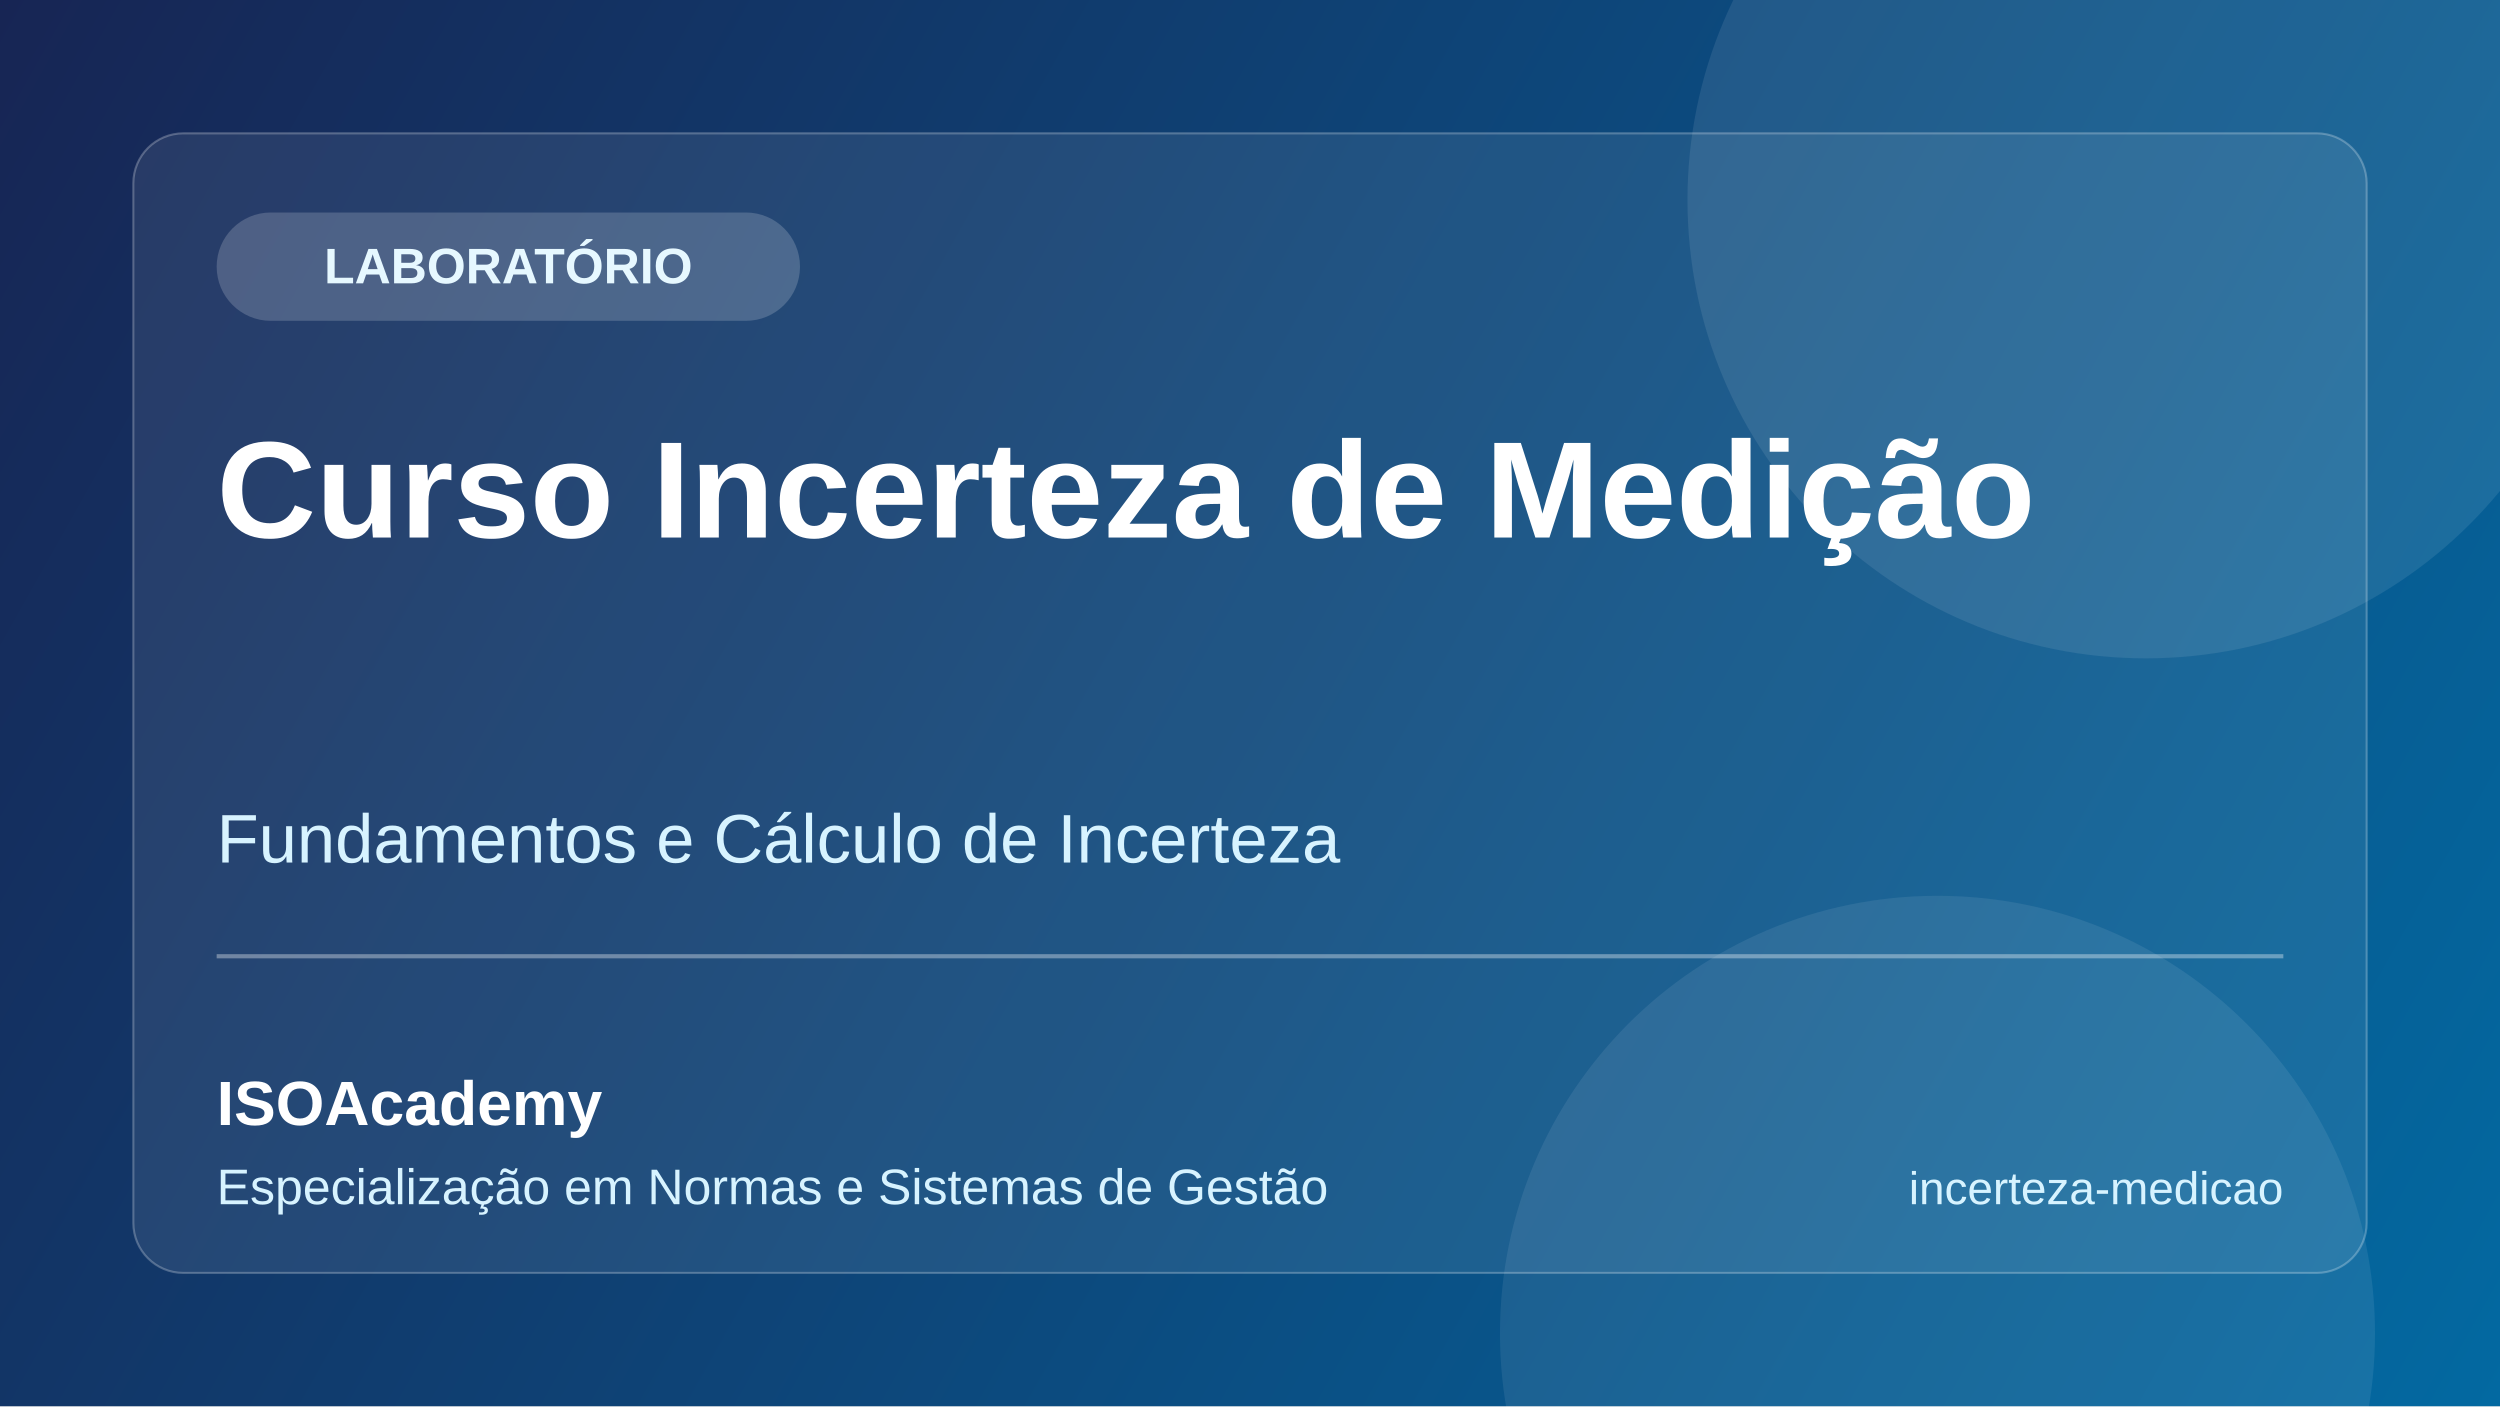
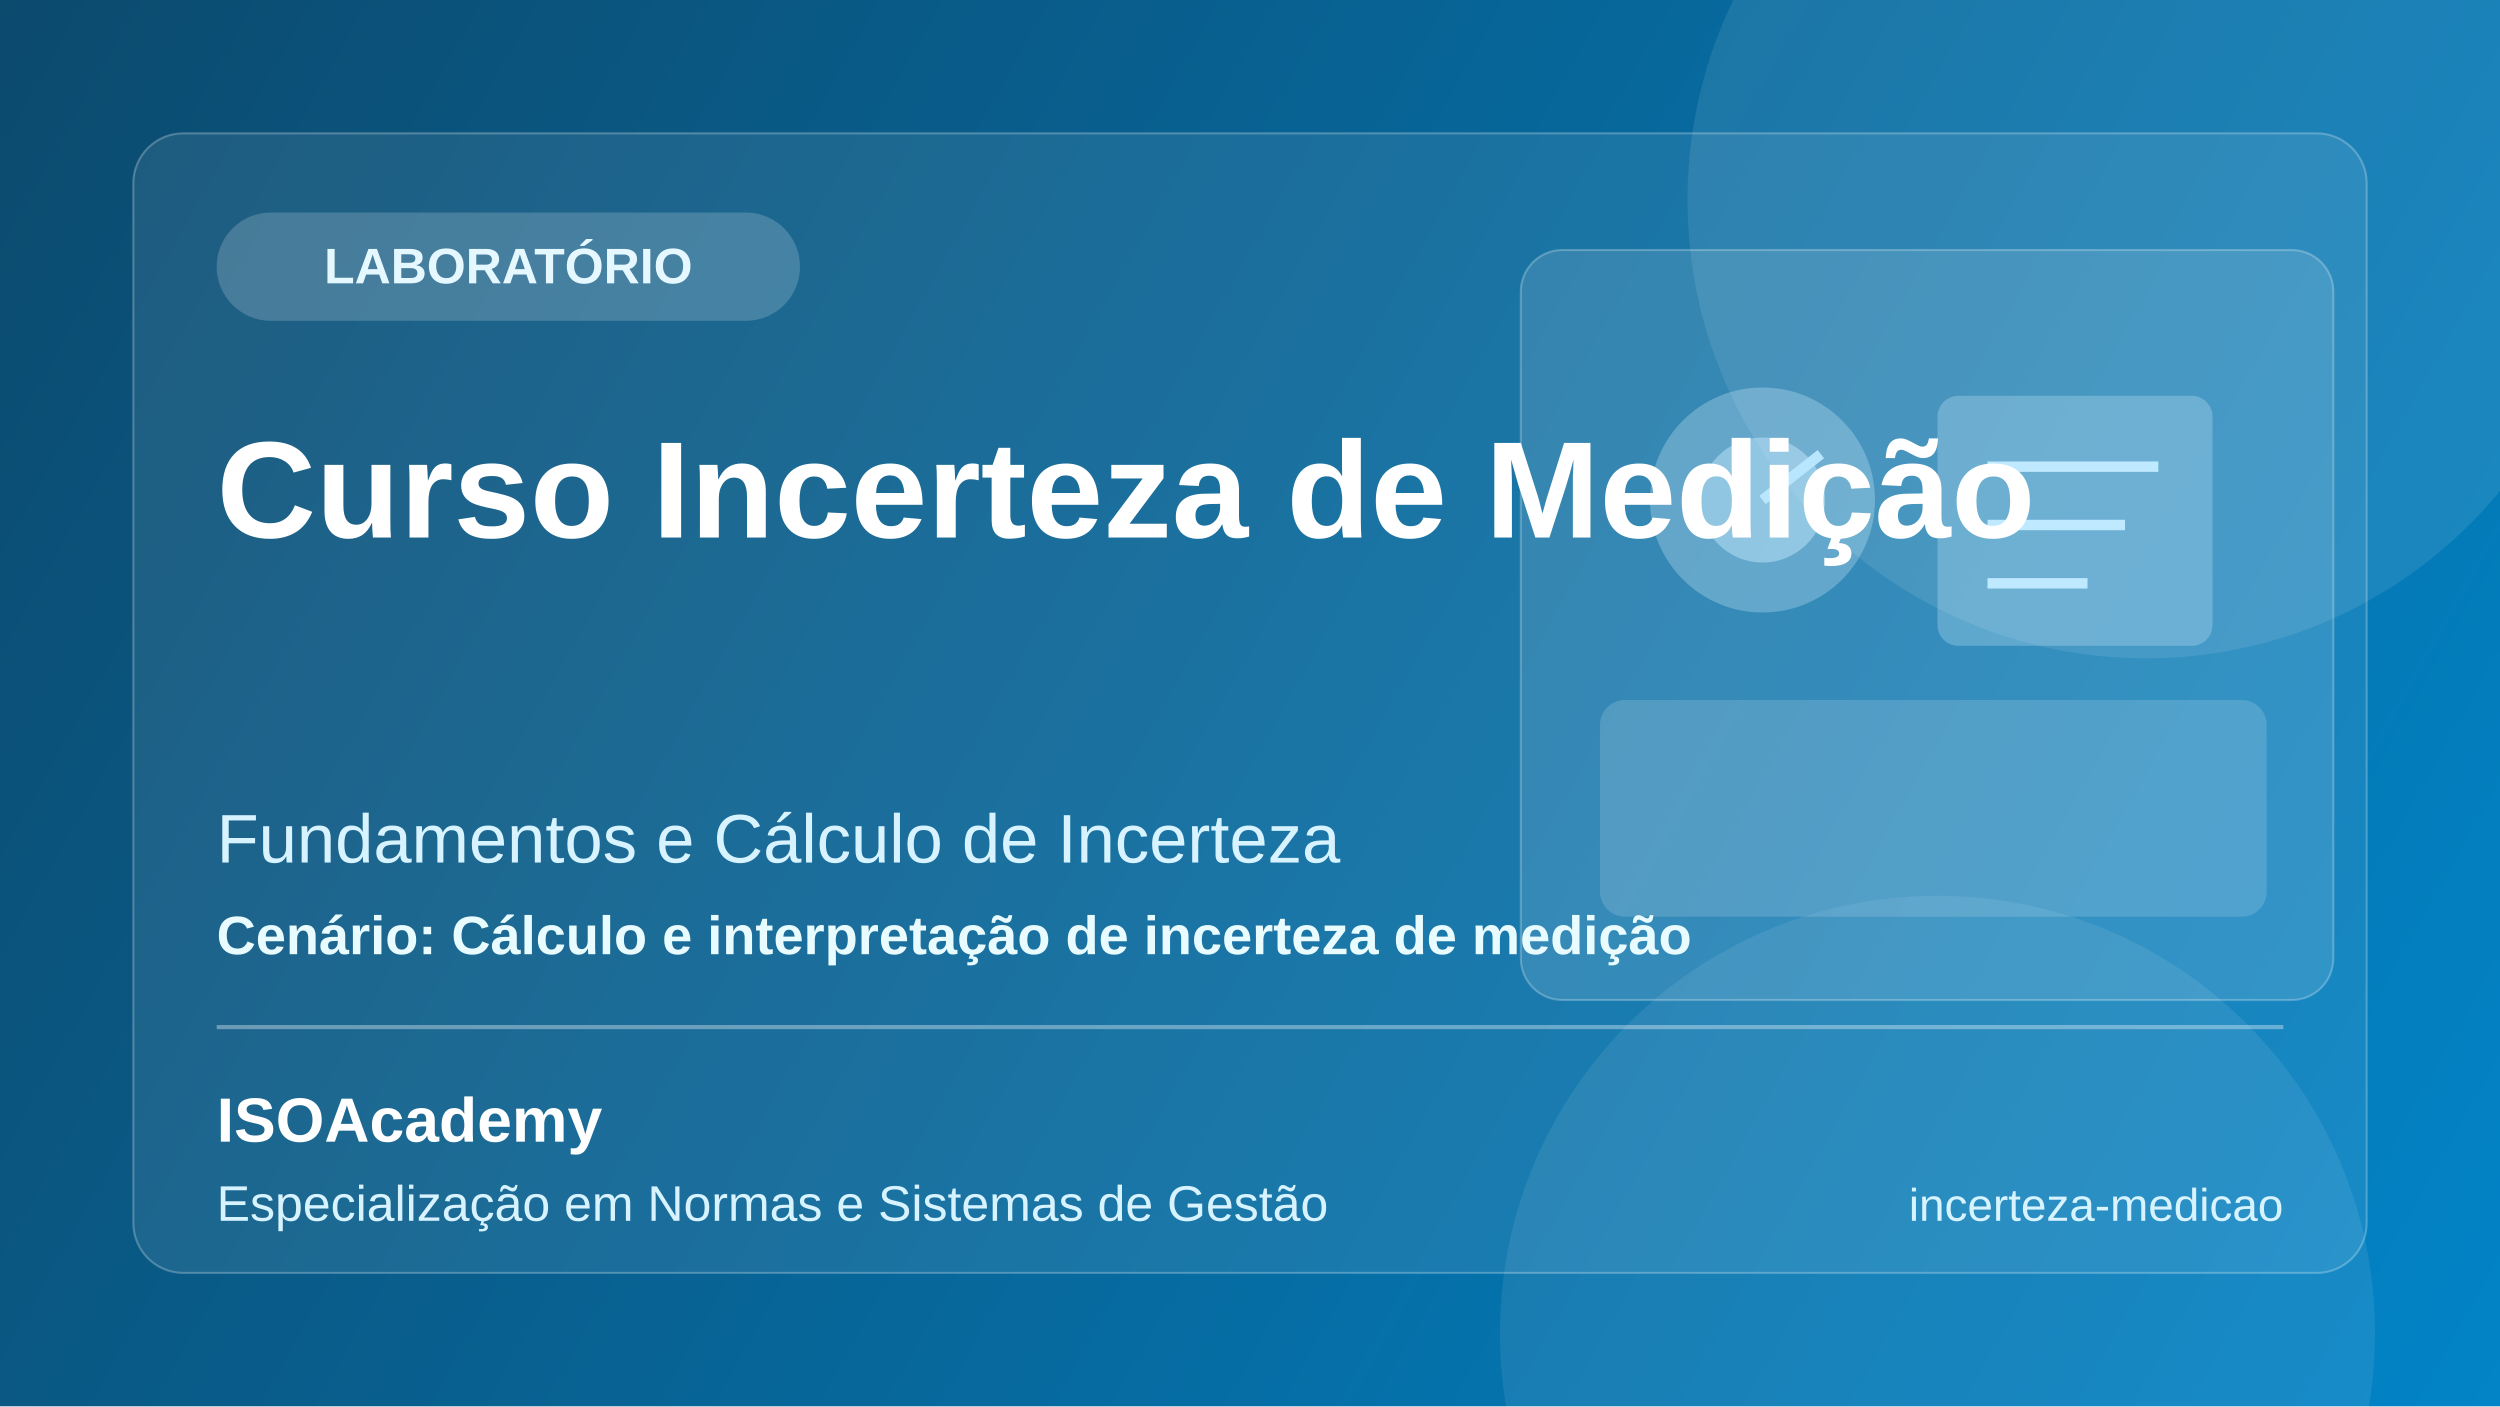
<svg xmlns="http://www.w3.org/2000/svg" width="1200" height="675" viewBox="0 0 1200 675" fill="none">
  <defs>
    <linearGradient id="bg" x1="0" y1="0" x2="1200" y2="675" gradientUnits="userSpaceOnUse">
-       <stop stop-color="#172554" />
-       <stop offset="1" stop-color="#0369A1" />
+       <stop stop-color="#0C4A6E" />
+       <stop offset="1" stop-color="#0284C7" />
    </linearGradient>
  </defs>
  <rect width="1200" height="675" fill="url(#bg)" />
  <circle cx="1030" cy="96" r="220" fill="#ffffff" fill-opacity="0.09" />
  <circle cx="930" cy="640" r="210" fill="#ffffff" fill-opacity="0.08" />
  <rect x="64" y="64" width="1072" height="547" rx="24" fill="#ffffff" fill-opacity="0.08" stroke="#ffffff" stroke-opacity="0.25" />
+   <rect x="730" y="120" width="390" height="360" rx="20" fill="#ffffff" fill-opacity="0.12" stroke="#ffffff" stroke-opacity="0.25" />
+   <rect x="768" y="336" width="320" height="104" rx="12" fill="#EEF9FF" fill-opacity="0.16" />
+   <circle cx="846" cy="240" r="54" fill="#DAF3FF" fill-opacity="0.28" />
+   <circle cx="846" cy="240" r="30" fill="#C7EBFF" fill-opacity="0.46" />
+   <line x1="846" y1="240" x2="874" y2="218" stroke="#B9E6FF" stroke-width="5" />
+   <rect x="930" y="190" width="132" height="120" rx="10" fill="#DAF3FF" fill-opacity="0.26" />
+   <line x1="954" y1="224" x2="1036" y2="224" stroke="#BFE9FF" stroke-width="5" />
+   <line x1="954" y1="252" x2="1020" y2="252" stroke="#BFE9FF" stroke-width="5" />
+   <line x1="954" y1="280" x2="1002" y2="280" stroke="#BFE9FF" stroke-width="5" />
  <rect x="104" y="102" width="280" height="52" rx="26" fill="#ffffff" fill-opacity="0.18" />
  <text x="244" y="136" fill="#E6F8FF" font-family="Arial, Helvetica, sans-serif" font-size="24" font-weight="700" text-anchor="middle">LABORATÓRIO</text>
  <text x="104" y="258" fill="#ffffff" font-family="Arial, Helvetica, sans-serif" font-size="66" font-weight="800">Curso Incerteza de Medição</text>
  <text x="104" y="414" fill="#D7F3FF" font-family="Arial, Helvetica, sans-serif" font-size="33" font-weight="500">Fundamentos e Cálculo de Incerteza</text>
-   <rect x="104" y="458" width="992" height="2" fill="#ffffff" fill-opacity="0.35" />
-   <text x="104" y="540" fill="#ffffff" font-family="Arial, Helvetica, sans-serif" font-size="30" font-weight="700">ISOAcademy</text>
-   <text x="104" y="578" fill="#D7F3FF" font-family="Arial, Helvetica, sans-serif" font-size="24">Especialização em Normas e Sistemas de Gestão</text>
-   <text x="1096" y="578" fill="#D7F3FF" font-family="Arial, Helvetica, sans-serif" font-size="22" text-anchor="end">incerteza-medicao</text>
+   <text x="104" y="458" fill="#E8FBFF" font-family="Arial, Helvetica, sans-serif" font-size="26" font-weight="600">Cenário: Cálculo e interpretação de incerteza de medição</text>
+   <rect x="104" y="492" width="992" height="2" fill="#ffffff" fill-opacity="0.35" />
+   <text x="104" y="548" fill="#ffffff" font-family="Arial, Helvetica, sans-serif" font-size="30" font-weight="700">ISOAcademy</text>
+   <text x="104" y="586" fill="#D7F3FF" font-family="Arial, Helvetica, sans-serif" font-size="24">Especialização em Normas e Sistemas de Gestão</text>
+   <text x="1096" y="586" fill="#D7F3FF" font-family="Arial, Helvetica, sans-serif" font-size="22" text-anchor="end">incerteza-medicao</text>
</svg>
